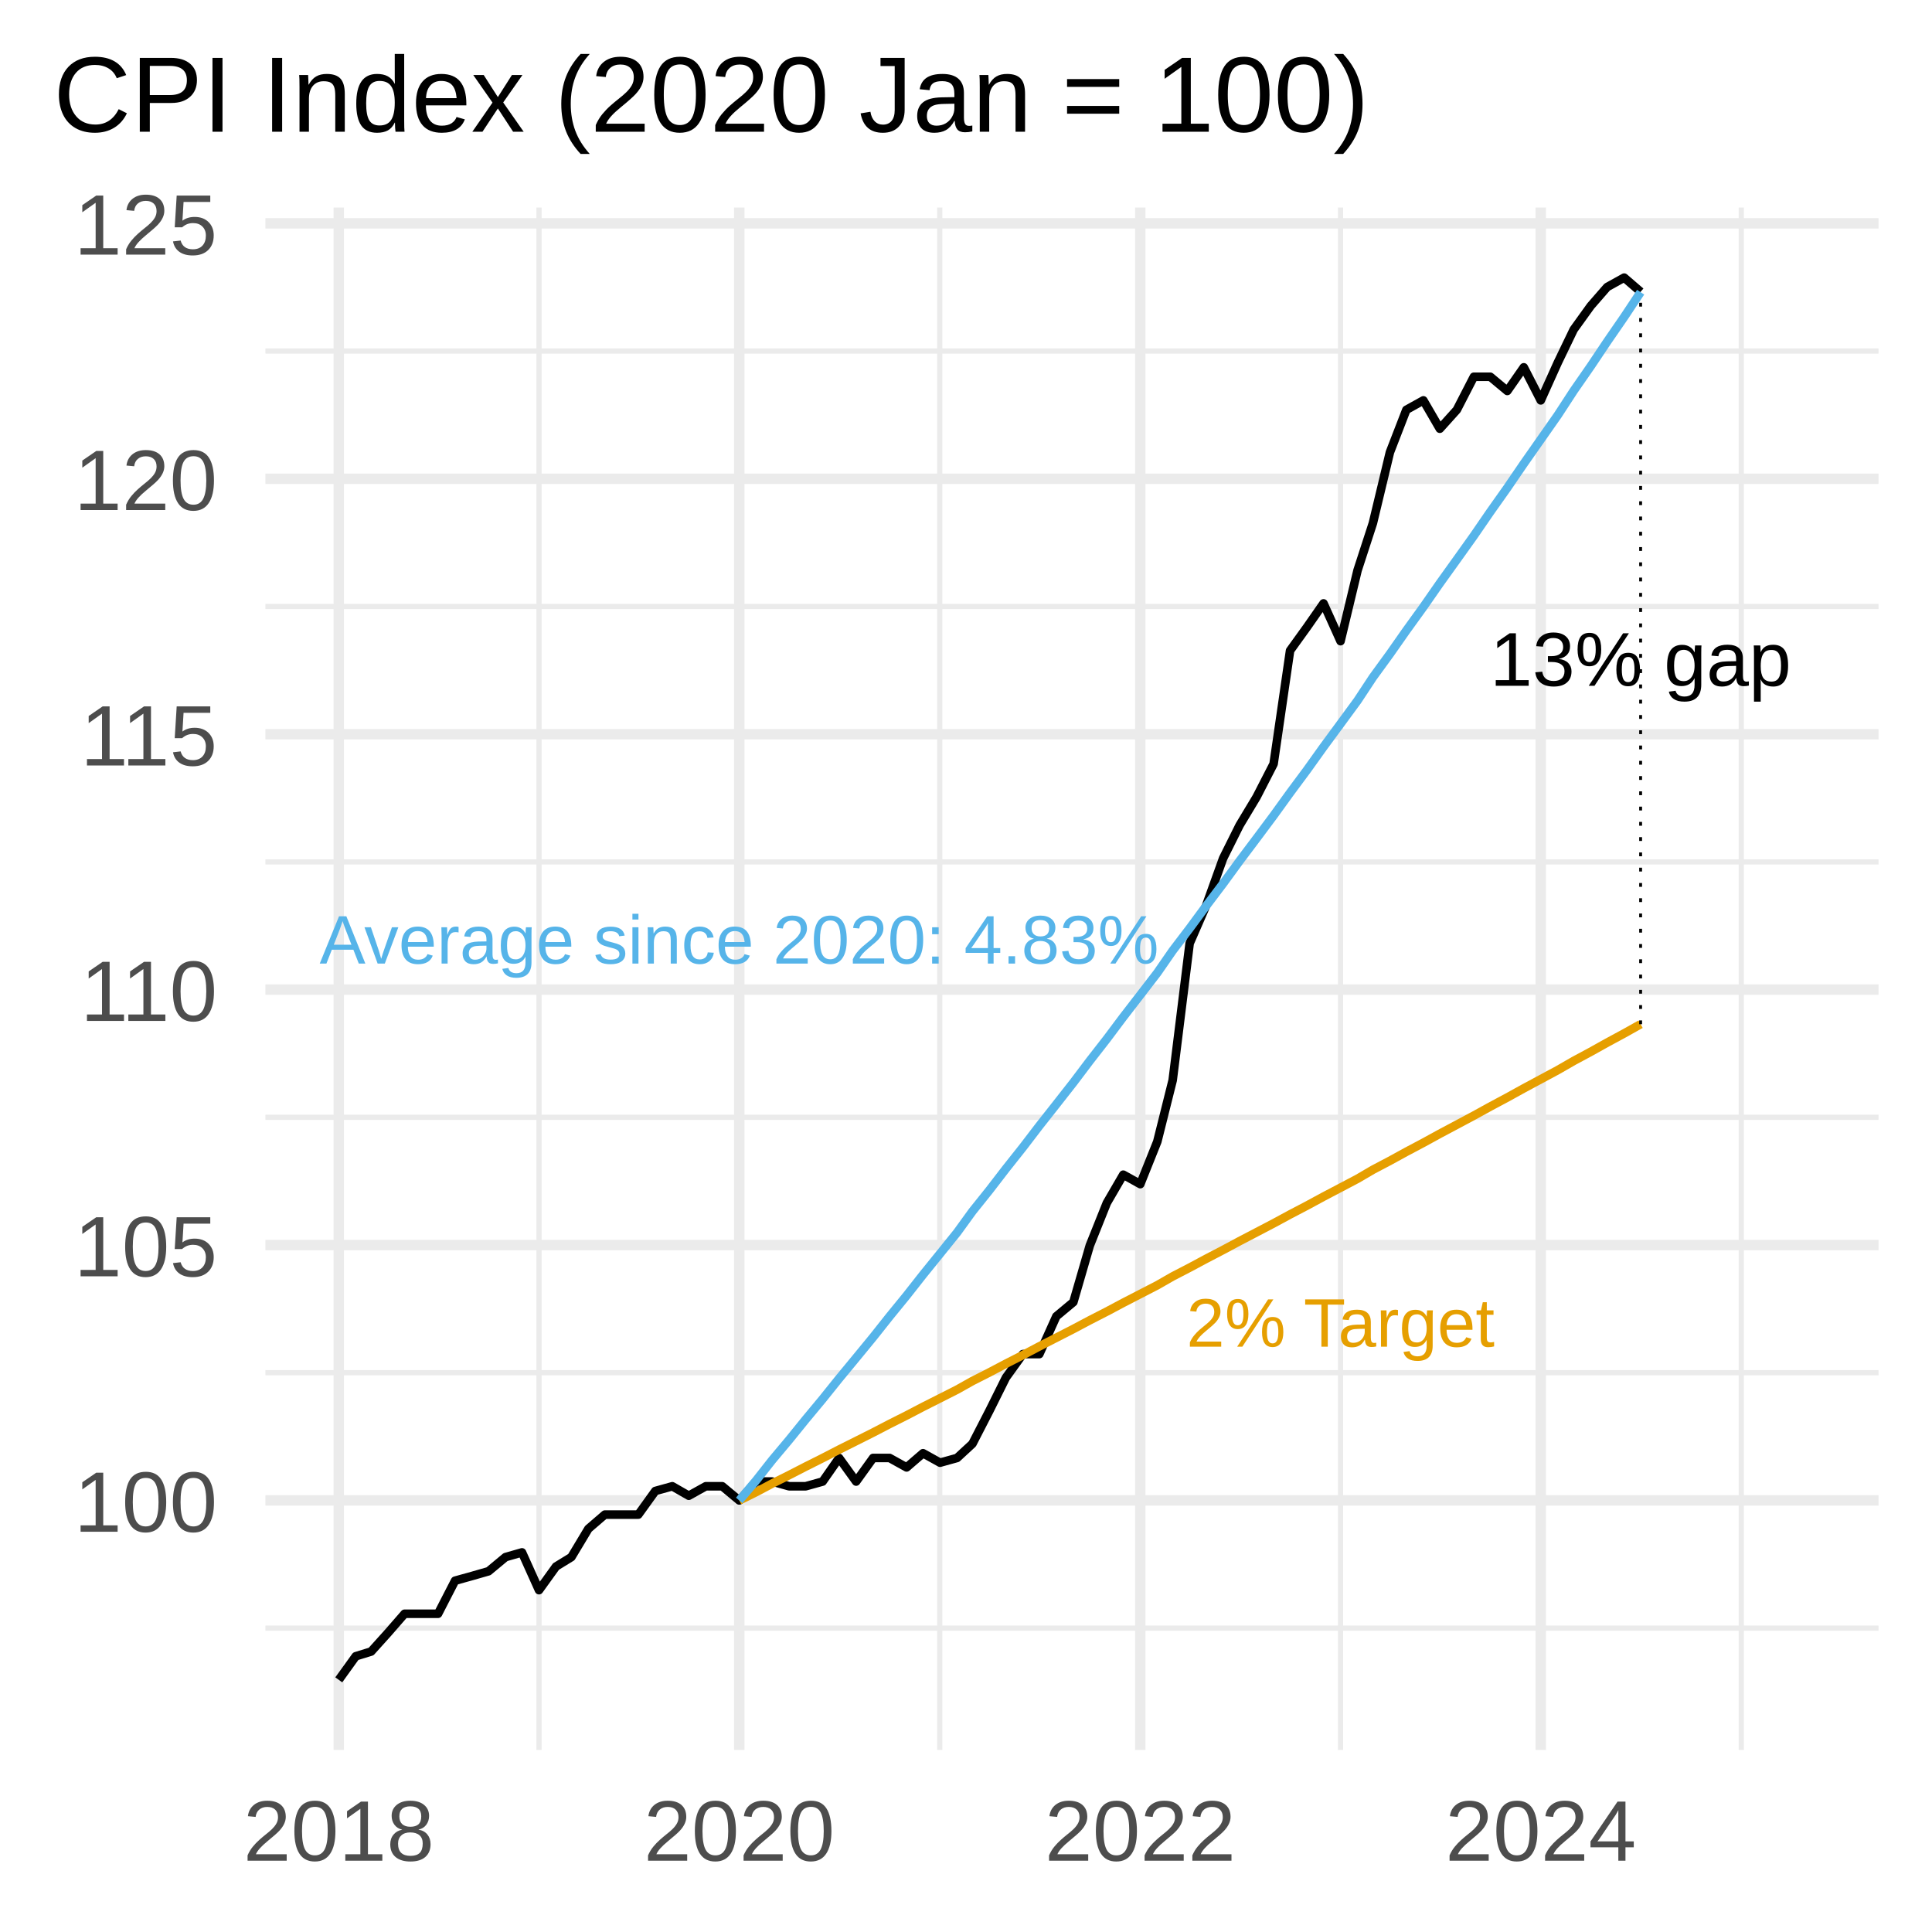
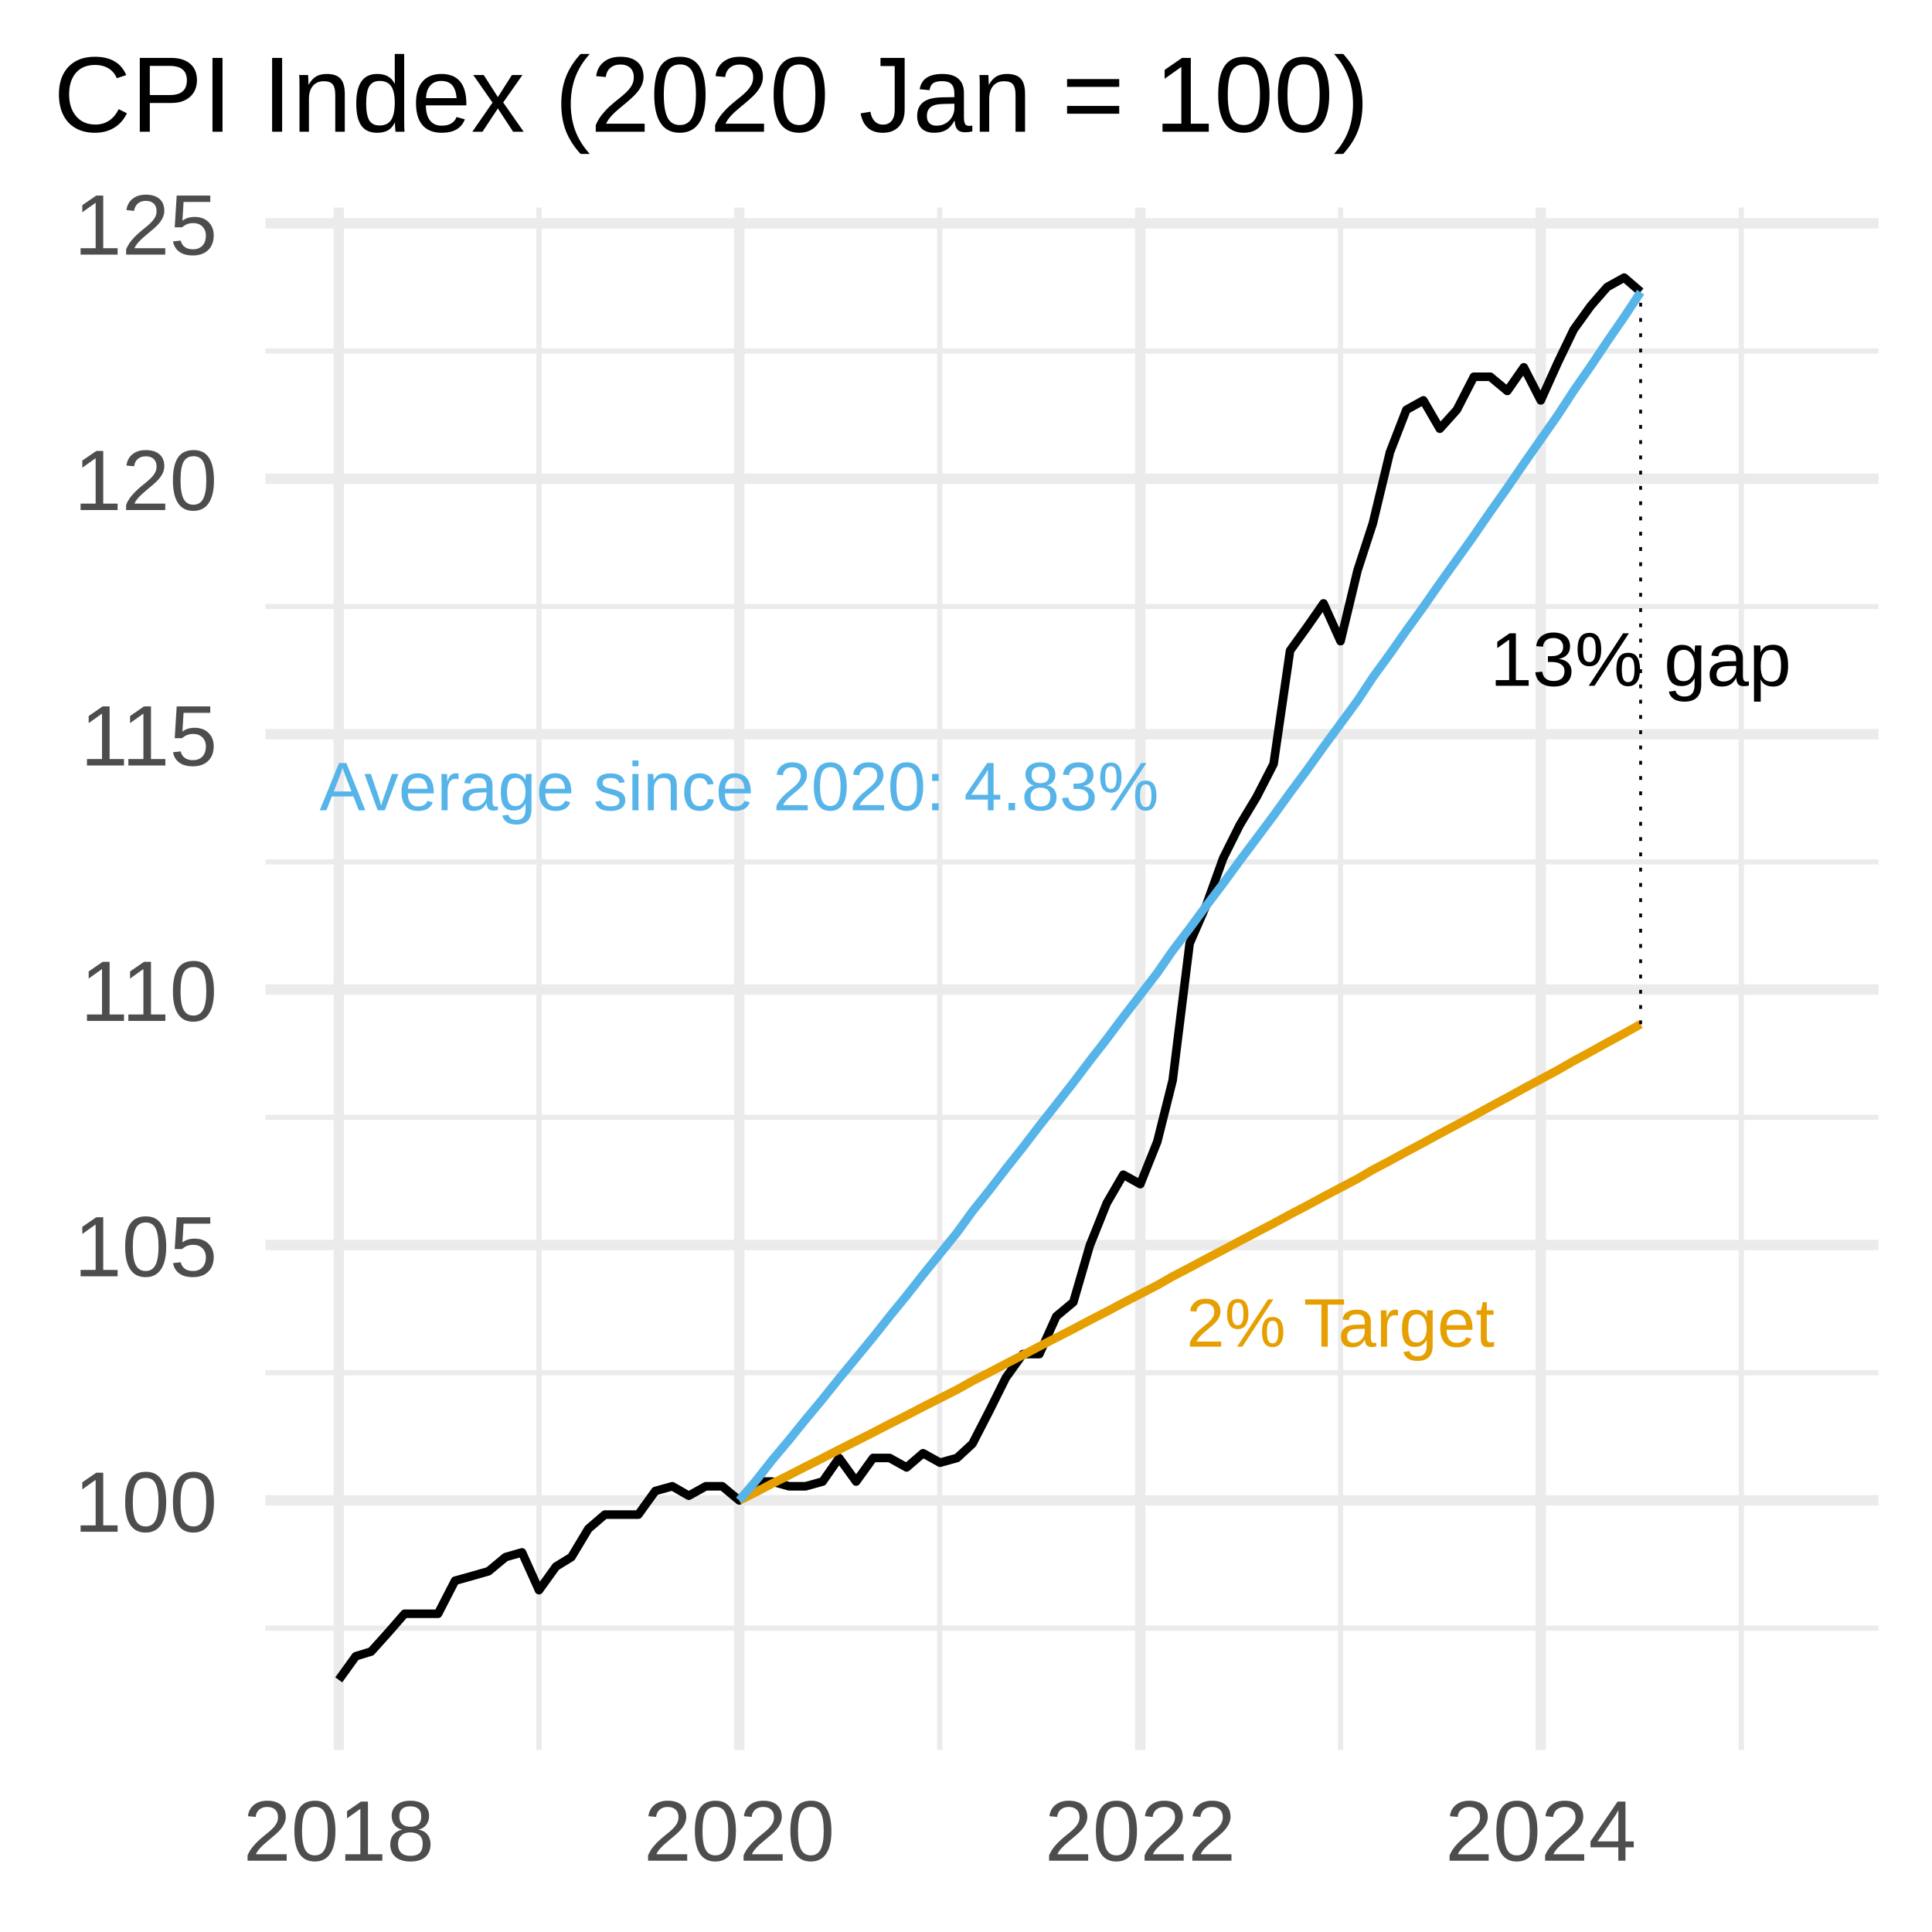
<svg xmlns="http://www.w3.org/2000/svg" class="svglite" width="720.00pt" height="720.00pt" viewBox="0 0 720.00 720.00">
  <defs>
    <style type="text/css">
    .svglite line, .svglite polyline, .svglite polygon, .svglite path, .svglite rect, .svglite circle {
      fill: none;
      stroke: #000000;
      stroke-linecap: round;
      stroke-linejoin: round;
      stroke-miterlimit: 10.00;
    }
    .svglite text {
      white-space: pre;
    }
  </style>
  </defs>
  <rect width="100%" height="100%" style="stroke: none; fill: #FFFFFF;" />
  <defs>
    <clipPath id="cpMC4wMHw3MjAuMDB8MC4wMHw3MjAuMDA=">
      <rect x="0.00" y="0.00" width="720.00" height="720.00" />
    </clipPath>
  </defs>
  <g clip-path="url(#cpMC4wMHw3MjAuMDB8MC4wMHw3MjAuMDA=)">
</g>
  <defs>
    <clipPath id="cpOTguOTJ8NzAwLjA3fDc3LjMzfDY1Mi4xNg==">
      <rect x="98.92" y="77.33" width="601.15" height="574.83" />
    </clipPath>
  </defs>
  <g clip-path="url(#cpOTguOTJ8NzAwLjA3fDc3LjMzfDY1Mi4xNg==)">
    <polyline points="98.92,606.77 700.07,606.77 " style="stroke-width: 1.94; stroke: #EBEBEB; stroke-linecap: butt;" />
    <polyline points="98.92,511.58 700.07,511.58 " style="stroke-width: 1.94; stroke: #EBEBEB; stroke-linecap: butt;" />
    <polyline points="98.92,416.39 700.07,416.39 " style="stroke-width: 1.94; stroke: #EBEBEB; stroke-linecap: butt;" />
    <polyline points="98.92,321.20 700.07,321.20 " style="stroke-width: 1.94; stroke: #EBEBEB; stroke-linecap: butt;" />
    <polyline points="98.92,226.01 700.07,226.01 " style="stroke-width: 1.94; stroke: #EBEBEB; stroke-linecap: butt;" />
    <polyline points="98.92,130.82 700.07,130.82 " style="stroke-width: 1.94; stroke: #EBEBEB; stroke-linecap: butt;" />
    <polyline points="200.87,652.16 200.87,77.33 " style="stroke-width: 1.94; stroke: #EBEBEB; stroke-linecap: butt;" />
    <polyline points="350.22,652.16 350.22,77.33 " style="stroke-width: 1.94; stroke: #EBEBEB; stroke-linecap: butt;" />
    <polyline points="499.58,652.16 499.58,77.33 " style="stroke-width: 1.94; stroke: #EBEBEB; stroke-linecap: butt;" />
    <polyline points="648.93,652.16 648.93,77.33 " style="stroke-width: 1.94; stroke: #EBEBEB; stroke-linecap: butt;" />
    <polyline points="98.92,559.17 700.07,559.17 " style="stroke-width: 3.88; stroke: #EBEBEB; stroke-linecap: butt;" />
    <polyline points="98.92,463.98 700.07,463.98 " style="stroke-width: 3.88; stroke: #EBEBEB; stroke-linecap: butt;" />
    <polyline points="98.92,368.79 700.07,368.79 " style="stroke-width: 3.88; stroke: #EBEBEB; stroke-linecap: butt;" />
    <polyline points="98.92,273.61 700.07,273.61 " style="stroke-width: 3.88; stroke: #EBEBEB; stroke-linecap: butt;" />
    <polyline points="98.92,178.42 700.07,178.42 " style="stroke-width: 3.88; stroke: #EBEBEB; stroke-linecap: butt;" />
    <polyline points="98.92,83.23 700.07,83.23 " style="stroke-width: 3.88; stroke: #EBEBEB; stroke-linecap: butt;" />
    <polyline points="126.25,652.16 126.25,77.33 " style="stroke-width: 3.88; stroke: #EBEBEB; stroke-linecap: butt;" />
    <polyline points="275.50,652.16 275.50,77.33 " style="stroke-width: 3.88; stroke: #EBEBEB; stroke-linecap: butt;" />
    <polyline points="424.95,652.16 424.95,77.33 " style="stroke-width: 3.88; stroke: #EBEBEB; stroke-linecap: butt;" />
    <polyline points="574.20,652.16 574.20,77.33 " style="stroke-width: 3.88; stroke: #EBEBEB; stroke-linecap: butt;" />
    <polyline points="126.25,626.03 132.58,617.24 138.31,615.48 144.65,608.44 150.78,601.40 157.12,601.40 163.25,601.40 169.59,589.08 175.93,587.32 182.06,585.56 188.40,580.29 194.53,578.53 200.87,592.60 207.21,583.80 212.93,580.29 219.27,569.73 225.41,564.45 231.74,564.45 237.88,564.45 244.22,555.65 250.55,553.89 256.69,557.41 263.03,553.89 269.16,553.89 275.50,559.17 281.84,552.13 287.76,552.13 294.10,553.89 300.24,553.89 306.57,552.13 312.71,543.34 319.05,552.13 325.38,543.34 331.52,543.34 337.86,546.86 343.99,541.58 350.33,545.10 356.67,543.34 362.39,538.06 368.73,525.74 374.86,513.42 381.20,504.63 387.33,504.63 393.67,490.55 400.01,485.27 406.14,464.16 412.48,448.32 418.61,437.77 424.95,441.29 431.29,425.45 437.02,402.58 443.35,351.55 449.49,337.48 455.82,319.88 461.96,307.56 468.30,297.01 474.63,284.69 480.77,242.46 487.11,233.66 493.24,224.87 499.58,238.94 505.92,212.55 511.64,194.96 517.98,168.56 524.11,152.73 530.45,149.21 536.58,159.77 542.92,152.73 549.26,140.41 555.39,140.41 561.73,145.69 567.87,136.89 574.20,149.21 580.54,135.13 586.47,122.82 592.81,114.02 598.94,106.98 605.28,103.46 611.41,108.74 " style="stroke-width: 3.20; stroke-linecap: butt;" />
    <polyline points="275.50,559.17 281.84,556.03 287.76,552.88 294.10,549.72 300.24,546.56 306.57,543.39 312.71,540.22 319.05,537.05 325.38,533.87 331.52,530.68 337.86,527.49 343.99,524.29 350.33,521.09 356.67,517.88 362.39,514.67 368.73,511.45 374.86,508.22 381.20,504.99 387.33,501.76 393.67,498.52 400.01,495.27 406.14,492.02 412.48,488.77 418.61,485.51 424.95,482.24 431.29,478.97 437.02,475.69 443.35,472.41 449.49,469.12 455.82,465.82 461.96,462.53 468.30,459.22 474.63,455.91 480.77,452.59 487.11,449.27 493.24,445.95 499.58,442.62 505.92,439.28 511.64,435.93 517.98,432.59 524.11,429.23 530.45,425.87 536.58,422.51 542.92,419.14 549.26,415.76 555.39,412.38 561.73,408.99 567.87,405.60 574.20,402.20 580.54,398.79 586.47,395.38 592.81,391.97 598.94,388.55 605.28,385.12 611.41,381.69 " style="stroke-width: 3.20; stroke: #E69F00; stroke-linecap: butt;" />
    <polyline points="275.50,559.17 281.84,551.67 287.76,544.14 294.10,536.58 300.24,529.00 306.57,521.38 312.71,513.73 319.05,506.05 325.38,498.34 331.52,490.60 337.86,482.83 343.99,475.03 350.33,467.20 356.67,459.34 362.39,451.45 368.73,443.53 374.86,435.57 381.20,427.58 387.33,419.57 393.67,411.52 400.01,403.44 406.14,395.32 412.48,387.18 418.61,379.00 424.95,370.79 431.29,362.55 437.02,354.28 443.35,345.97 449.49,337.63 455.82,329.26 461.96,320.85 468.30,312.42 474.63,303.94 480.77,295.44 487.11,286.90 493.24,278.33 499.58,269.72 505.92,261.08 511.64,252.41 517.98,243.70 524.11,234.96 530.45,226.18 536.58,217.37 542.92,208.53 549.26,199.65 555.39,190.73 561.73,181.78 567.87,172.79 574.20,163.77 580.54,154.72 586.47,145.62 592.81,136.49 598.94,127.33 605.28,118.13 611.41,108.89 " style="stroke-width: 3.20; stroke: #56B4E9; stroke-linecap: butt;" />
    <text x="499.58" y="501.87" text-anchor="middle" style="font-size: 25.61px;fill: #E69F00; font-family: &quot;Liberation Sans&quot;;" textLength="127.94px" lengthAdjust="spacingAndGlyphs">2% Target</text>
-     <text x="275.50" y="359.09" text-anchor="middle" style="font-size: 25.61px;fill: #56B4E9; font-family: &quot;Liberation Sans&quot;;" textLength="351.10px" lengthAdjust="spacingAndGlyphs">Average since 2020: 4.83%</text>
+     <text x="275.50" y="301.97" text-anchor="middle" style="font-size: 25.61px;fill: #56B4E9; font-family: &quot;Liberation Sans&quot;;" textLength="351.10px" lengthAdjust="spacingAndGlyphs">Average since 2020: 4.83%</text>
    <line x1="611.41" y1="381.69" x2="611.41" y2="108.74" style="stroke-width: 1.07; stroke-dasharray: 1.42,4.27; stroke-linecap: butt;" />
    <text x="611.41" y="255.58" text-anchor="middle" style="font-size: 28.45px; font-family: &quot;Liberation Sans&quot;;" textLength="125.78px" lengthAdjust="spacingAndGlyphs">13% gap</text>
  </g>
  <g clip-path="url(#cpMC4wMHw3MjAuMDB8MC4wMHw3MjAuMDA=)">
    <text x="80.99" y="570.84" text-anchor="end" style="font-size: 32.00px;fill: #4D4D4D; font-family: &quot;Liberation Sans&quot;;" textLength="61.06px" lengthAdjust="spacingAndGlyphs">100</text>
    <text x="80.99" y="475.65" text-anchor="end" style="font-size: 32.00px;fill: #4D4D4D; font-family: &quot;Liberation Sans&quot;;" textLength="61.06px" lengthAdjust="spacingAndGlyphs">105</text>
    <text x="80.99" y="380.46" text-anchor="end" style="font-size: 32.00px;fill: #4D4D4D; font-family: &quot;Liberation Sans&quot;;" textLength="61.06px" lengthAdjust="spacingAndGlyphs">110</text>
    <text x="80.99" y="285.27" text-anchor="end" style="font-size: 32.00px;fill: #4D4D4D; font-family: &quot;Liberation Sans&quot;;" textLength="61.06px" lengthAdjust="spacingAndGlyphs">115</text>
    <text x="80.99" y="190.08" text-anchor="end" style="font-size: 32.00px;fill: #4D4D4D; font-family: &quot;Liberation Sans&quot;;" textLength="61.06px" lengthAdjust="spacingAndGlyphs">120</text>
    <text x="80.99" y="94.89" text-anchor="end" style="font-size: 32.00px;fill: #4D4D4D; font-family: &quot;Liberation Sans&quot;;" textLength="61.06px" lengthAdjust="spacingAndGlyphs">125</text>
    <text x="126.25" y="693.42" text-anchor="middle" style="font-size: 32.00px;fill: #4D4D4D; font-family: &quot;Liberation Sans&quot;;" textLength="81.42px" lengthAdjust="spacingAndGlyphs">2018</text>
    <text x="275.50" y="693.42" text-anchor="middle" style="font-size: 32.00px;fill: #4D4D4D; font-family: &quot;Liberation Sans&quot;;" textLength="81.42px" lengthAdjust="spacingAndGlyphs">2020</text>
    <text x="424.95" y="693.42" text-anchor="middle" style="font-size: 32.00px;fill: #4D4D4D; font-family: &quot;Liberation Sans&quot;;" textLength="81.42px" lengthAdjust="spacingAndGlyphs">2022</text>
    <text x="574.20" y="693.42" text-anchor="middle" style="font-size: 32.00px;fill: #4D4D4D; font-family: &quot;Liberation Sans&quot;;" textLength="81.42px" lengthAdjust="spacingAndGlyphs">2024</text>
    <text x="19.93" y="49.09" style="font-size: 40.00px; font-family: &quot;Liberation Sans&quot;;" textLength="542.12px" lengthAdjust="spacingAndGlyphs">CPI Index (2020 Jan = 100)</text>
  </g>
</svg>
